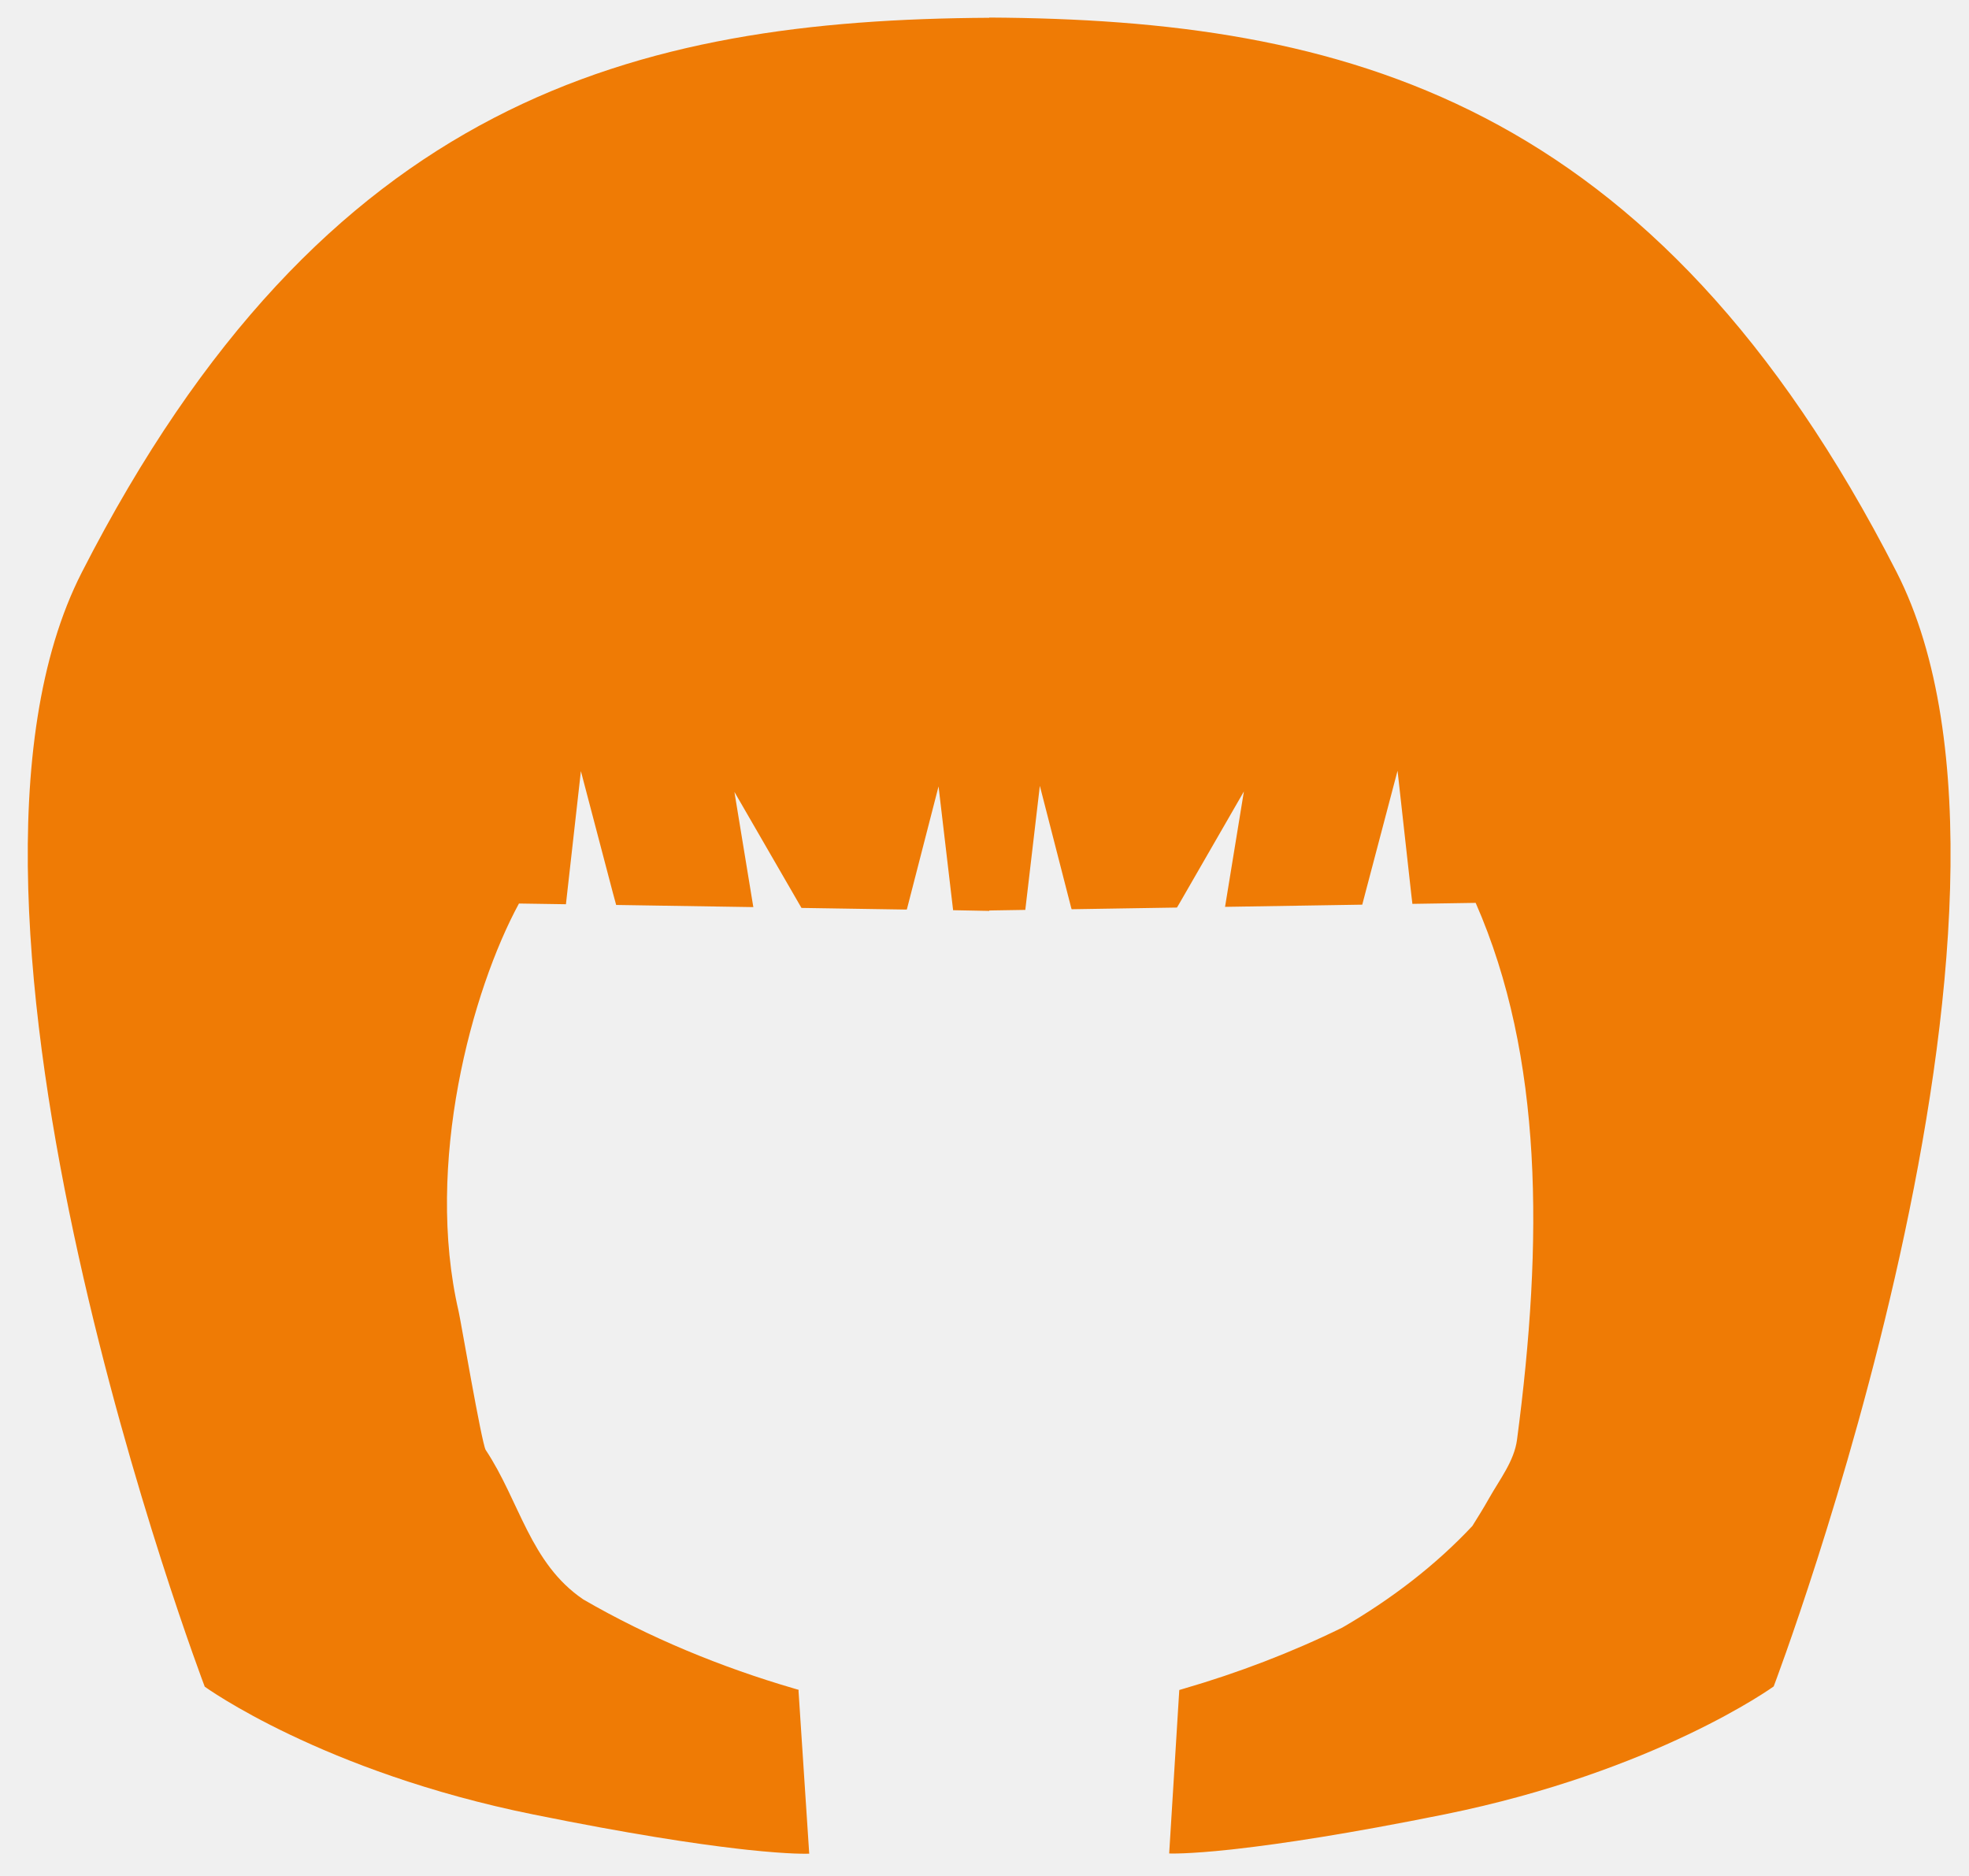
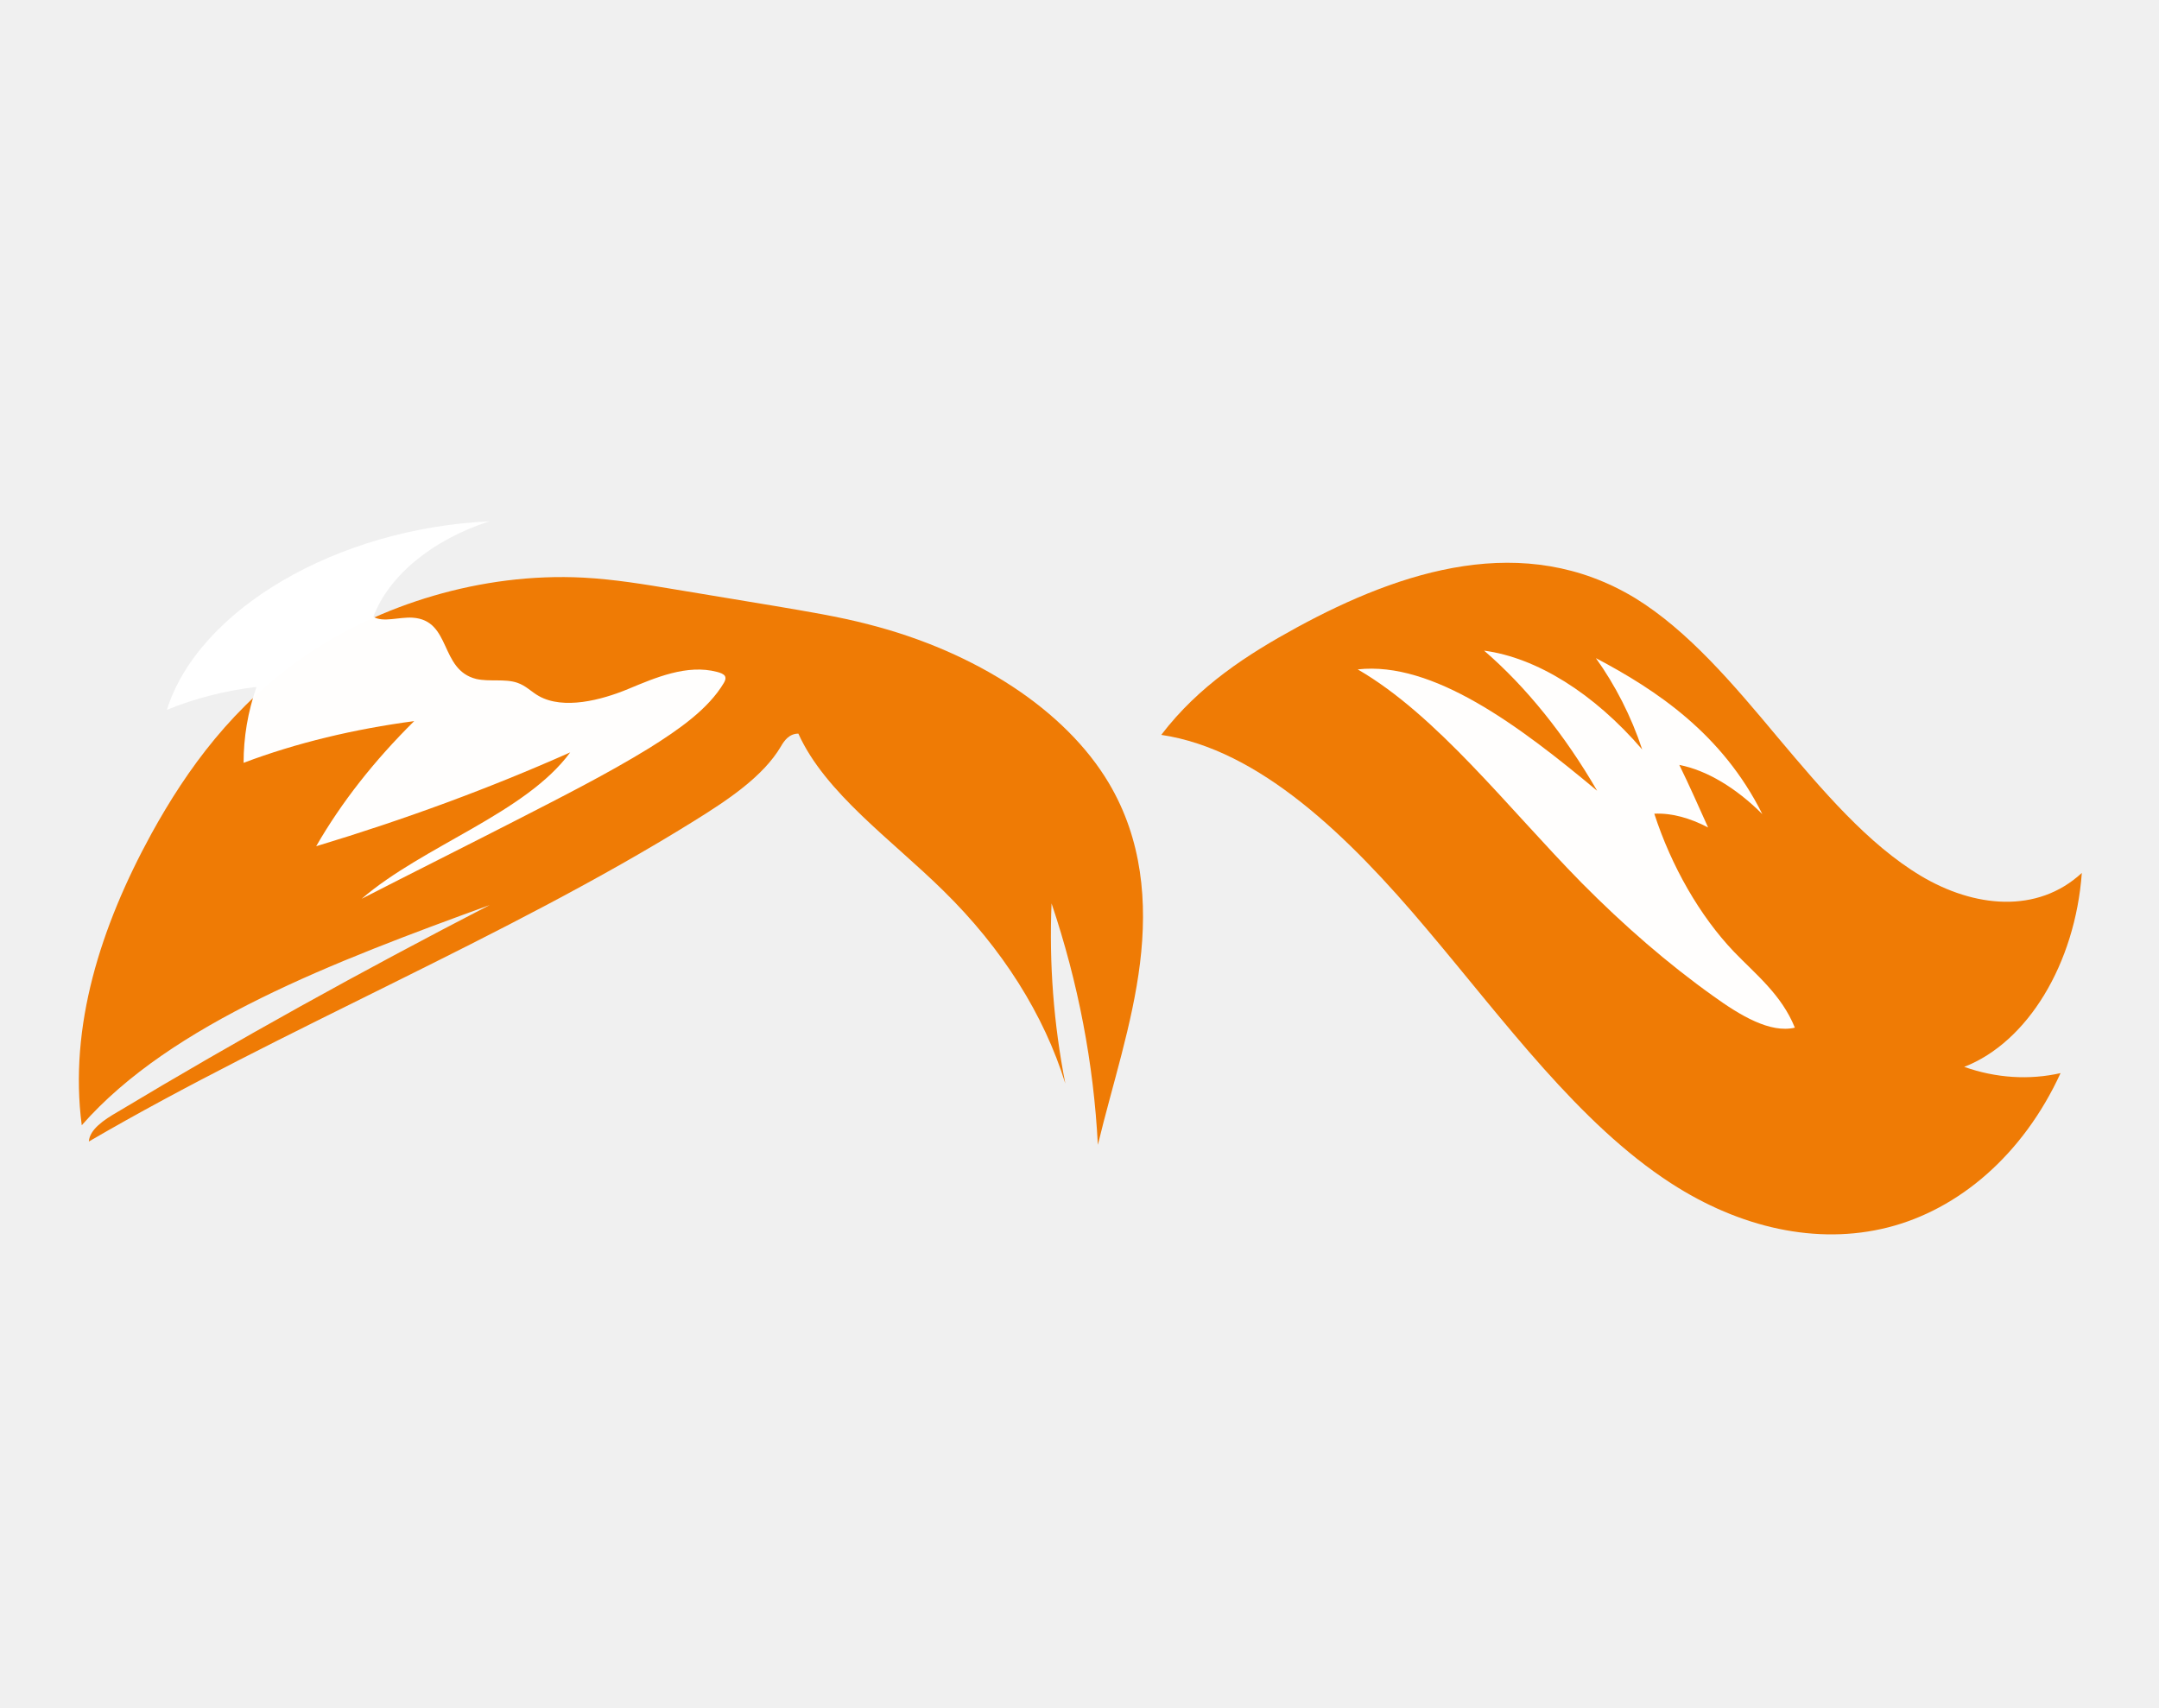
- <svg xmlns="http://www.w3.org/2000/svg" version="1.1" id="Layer_1" x="0px" y="0px" viewBox="0 0 433.562 413.014" style="enable-background:new 0 0 433.562 413.014;" xml:space="preserve">
+ <svg xmlns="http://www.w3.org/2000/svg" version="1.1" id="Layer_1" x="0px" y="0px" viewBox="0 0 517.6 409.5" style="enable-background:new 0 0 517.6 409.5;" xml:space="preserve">
  <style type="text/css">
	.st0{fill:#EF7B05;}
+ 	.st1{opacity:0.99;fill:#FFFFFF;}
</style>
-   <path id="XMLID_195_" class="st0" d="M417.598,125.934C364.296,21.648,295.79,4.305,217.825,3.867v0.047  C139.814,4.361,71.339,21.688,18.013,126.037c-37.977,74.282,27.069,245.372,27.069,245.372  s25.838,18.752,72.442,28.16c21.06,4.264,35.417,6.421,44.893,7.517  c0.717,0.086,1.419,0.159,2.082,0.236c4.778,0.509,8.127,0.735,10.296,0.821  c2.353,0.09,3.39,0.039,3.39,0.039l-2.355-35.845c0.012-0.069,0.024-0.146,0.039-0.226  c-0.024,0-0.034-0.011-0.058-0.019c-0.328-0.094-0.666-0.189-0.994-0.292  c-15.988-4.663-31.887-11.203-46.377-19.599c-11.758-7.981-14.002-21.651-21.509-32.948  c-0.924-1.751-5.496-28.549-5.935-30.437c-7.565-32.563,2.935-70.813,13.274-89.859l10.348,0.158  l0.212-1.928l3.079-27.385l7.041,26.798l0.724,2.673l30.205,0.473l-4.165-25.365l14.159,24.496  l0.606,1.049l23.186,0.363l0.085-0.284l6.913-26.843l3.207,27.266l7.101,0.138l0.854,0.019v-0.092  l0.835-0.017l7.104-0.116l3.204-27.316l6.908,26.882l0.094,0.288l23.189-0.37l0.608-1.029  l14.13-24.529l-4.148,25.403l30.213-0.481l0.695-2.66l7.075-26.837l3.045,27.423l0.225,1.898  l13.932-0.219c14.868,33.895,14.882,74.522,9.105,118.216c-0.621,4.696-3.788,8.703-6.163,12.907  c-1.146,2.046-2.403,4.066-3.668,6.084c-8.076,8.628-17.849,16.133-28.635,22.375  c-11.232,5.512-23.034,9.999-34.894,13.446c-0.323,0.094-0.642,0.193-0.965,0.288  c-0.014,0-0.029,0.009-0.043,0.009l-2.225,36c0,0,1.009,0.051,3.296-0.043  c2.152-0.09,5.482-0.305,10.25-0.817c0.54-0.06,1.117-0.133,1.689-0.193  c9.466-1.083,23.956-3.226,45.421-7.56c46.577-9.436,72.454-28.171,72.454-28.171  S455.578,200.237,417.598,125.934z" />
+   <g id="XMLID_131_">
+     <path id="XMLID_139_" class="st0" d="M310.8,150.5c-11.7,6.4-23.4,13.9-32.4,25.7c23.6,3.5,45,24.4,63.6,46.5   c18.7,22.1,36.5,46.7,58.6,61c16.5,10.7,35,14.9,52,10.6c17-4.3,32.4-17.4,41.4-37c-7.5,1.7-15.5,1.2-23.1-1.5   c15.2-5.9,26.6-24.7,28.2-46.5c-10.7,9.9-25.9,8.3-38.6,0.7c-12.7-7.6-23.6-20.5-34.3-33.2c-10.6-12.7-21.5-25.6-34.2-33.4   C365.4,127.3,336.1,136.7,310.8,150.5z" />
+     <path id="XMLID_136_" class="st1" d="M409.5,198.4c-4.4-2.3-8.8-3.5-12.9-3.3c4.1,12.6,10.9,24.5,19.1,33.1   c5.3,5.5,11.4,10.3,14.6,18.2c-5.9,1.4-13.1-2.9-19.6-7.6c-10.8-7.7-21.3-16.8-31.5-27.1c-17.7-18-34.7-40.2-53.7-51.2   c18-2,38.6,13.4,57.4,29.1c-7.7-13.3-17-24.9-27.1-33.6c12.6,1.7,26.3,10.2,37.9,23.7c-2.6-7.9-6.5-15.5-11.1-21.9   c14.4,7.6,30.3,18.1,39.9,37.4c-6.3-6.3-13.3-10.5-19.9-11.8C405,188.3,407.2,193.3,409.5,198.4z" />
+     <path id="XMLID_135_" class="st0" d="M265.8,187.7c8.1,13.6,9.3,28.7,7.5,43.3c-1.8,14.6-6.6,29-10.1,43.5   c-1-19.5-4.7-38.9-11.1-57.9c-0.6,14.4,0.5,28.9,3.3,43.2c-5.1-16.5-15.1-32.4-29.3-46.3c-12.4-12.2-28.3-23.4-34.7-37.6   c-2.2,0-3.4,1.7-4.2,3.1c-4.2,7.1-12.5,12.7-20.9,17.9c-45.2,28.1-98.5,49.7-145,76.8c0.2-2.9,3.6-5.2,6.9-7.1   c28.8-17.3,58.6-33.8,89.2-49.6c-37.3,13.6-76.3,28.3-97.8,52.8c-3.1-23.7,4.5-47.6,16.7-69.9c8.6-15.6,19.7-30.9,37.1-42.8   c17.4-11.9,41.8-19.9,66.5-18.6c7.4,0.4,14.6,1.6,21.8,2.8c8,1.3,16.1,2.7,24.1,4c7.6,1.3,15.1,2.5,22.4,4.4   C234.1,156.3,255.5,170.4,265.8,187.7z" />
+     <path id="XMLID_132_" class="st1" d="M117.3,125c-13.6,4.4-24.1,13-27.8,22.9c2.4,1.4,6.2,0,9.4,0.2c9.4,0.6,6.4,12.5,15.3,14.7   c3.1,0.7,6.9-0.1,9.8,0.9c2.1,0.7,3.4,2.2,5.2,3.2c5.9,3.3,14.9,1,21.4-1.7c6.5-2.7,14.1-6,21.3-4.1c0.8,0.2,1.6,0.5,1.9,1   c0.3,0.6,0,1.2-0.3,1.7c-3.7,6.2-10.7,11.1-17.9,15.6c-10.1,6.2-21,11.7-31.9,17.3c-12.3,6.3-24.7,12.5-37,18.8   c14.9-12.8,39.3-20.5,50-35.1c-19.3,8.6-39.7,16.1-60.9,22.5c6.1-10.6,14-20.6,23.5-30c-14.3,1.9-28.2,5.2-40.9,10   c0-6.1,1-12.2,3.1-18.2c-7.6,0.9-14.9,2.8-21.5,5.5C47.6,146.1,80.7,126.7,117.3,125z" />
+   </g>
</svg>
